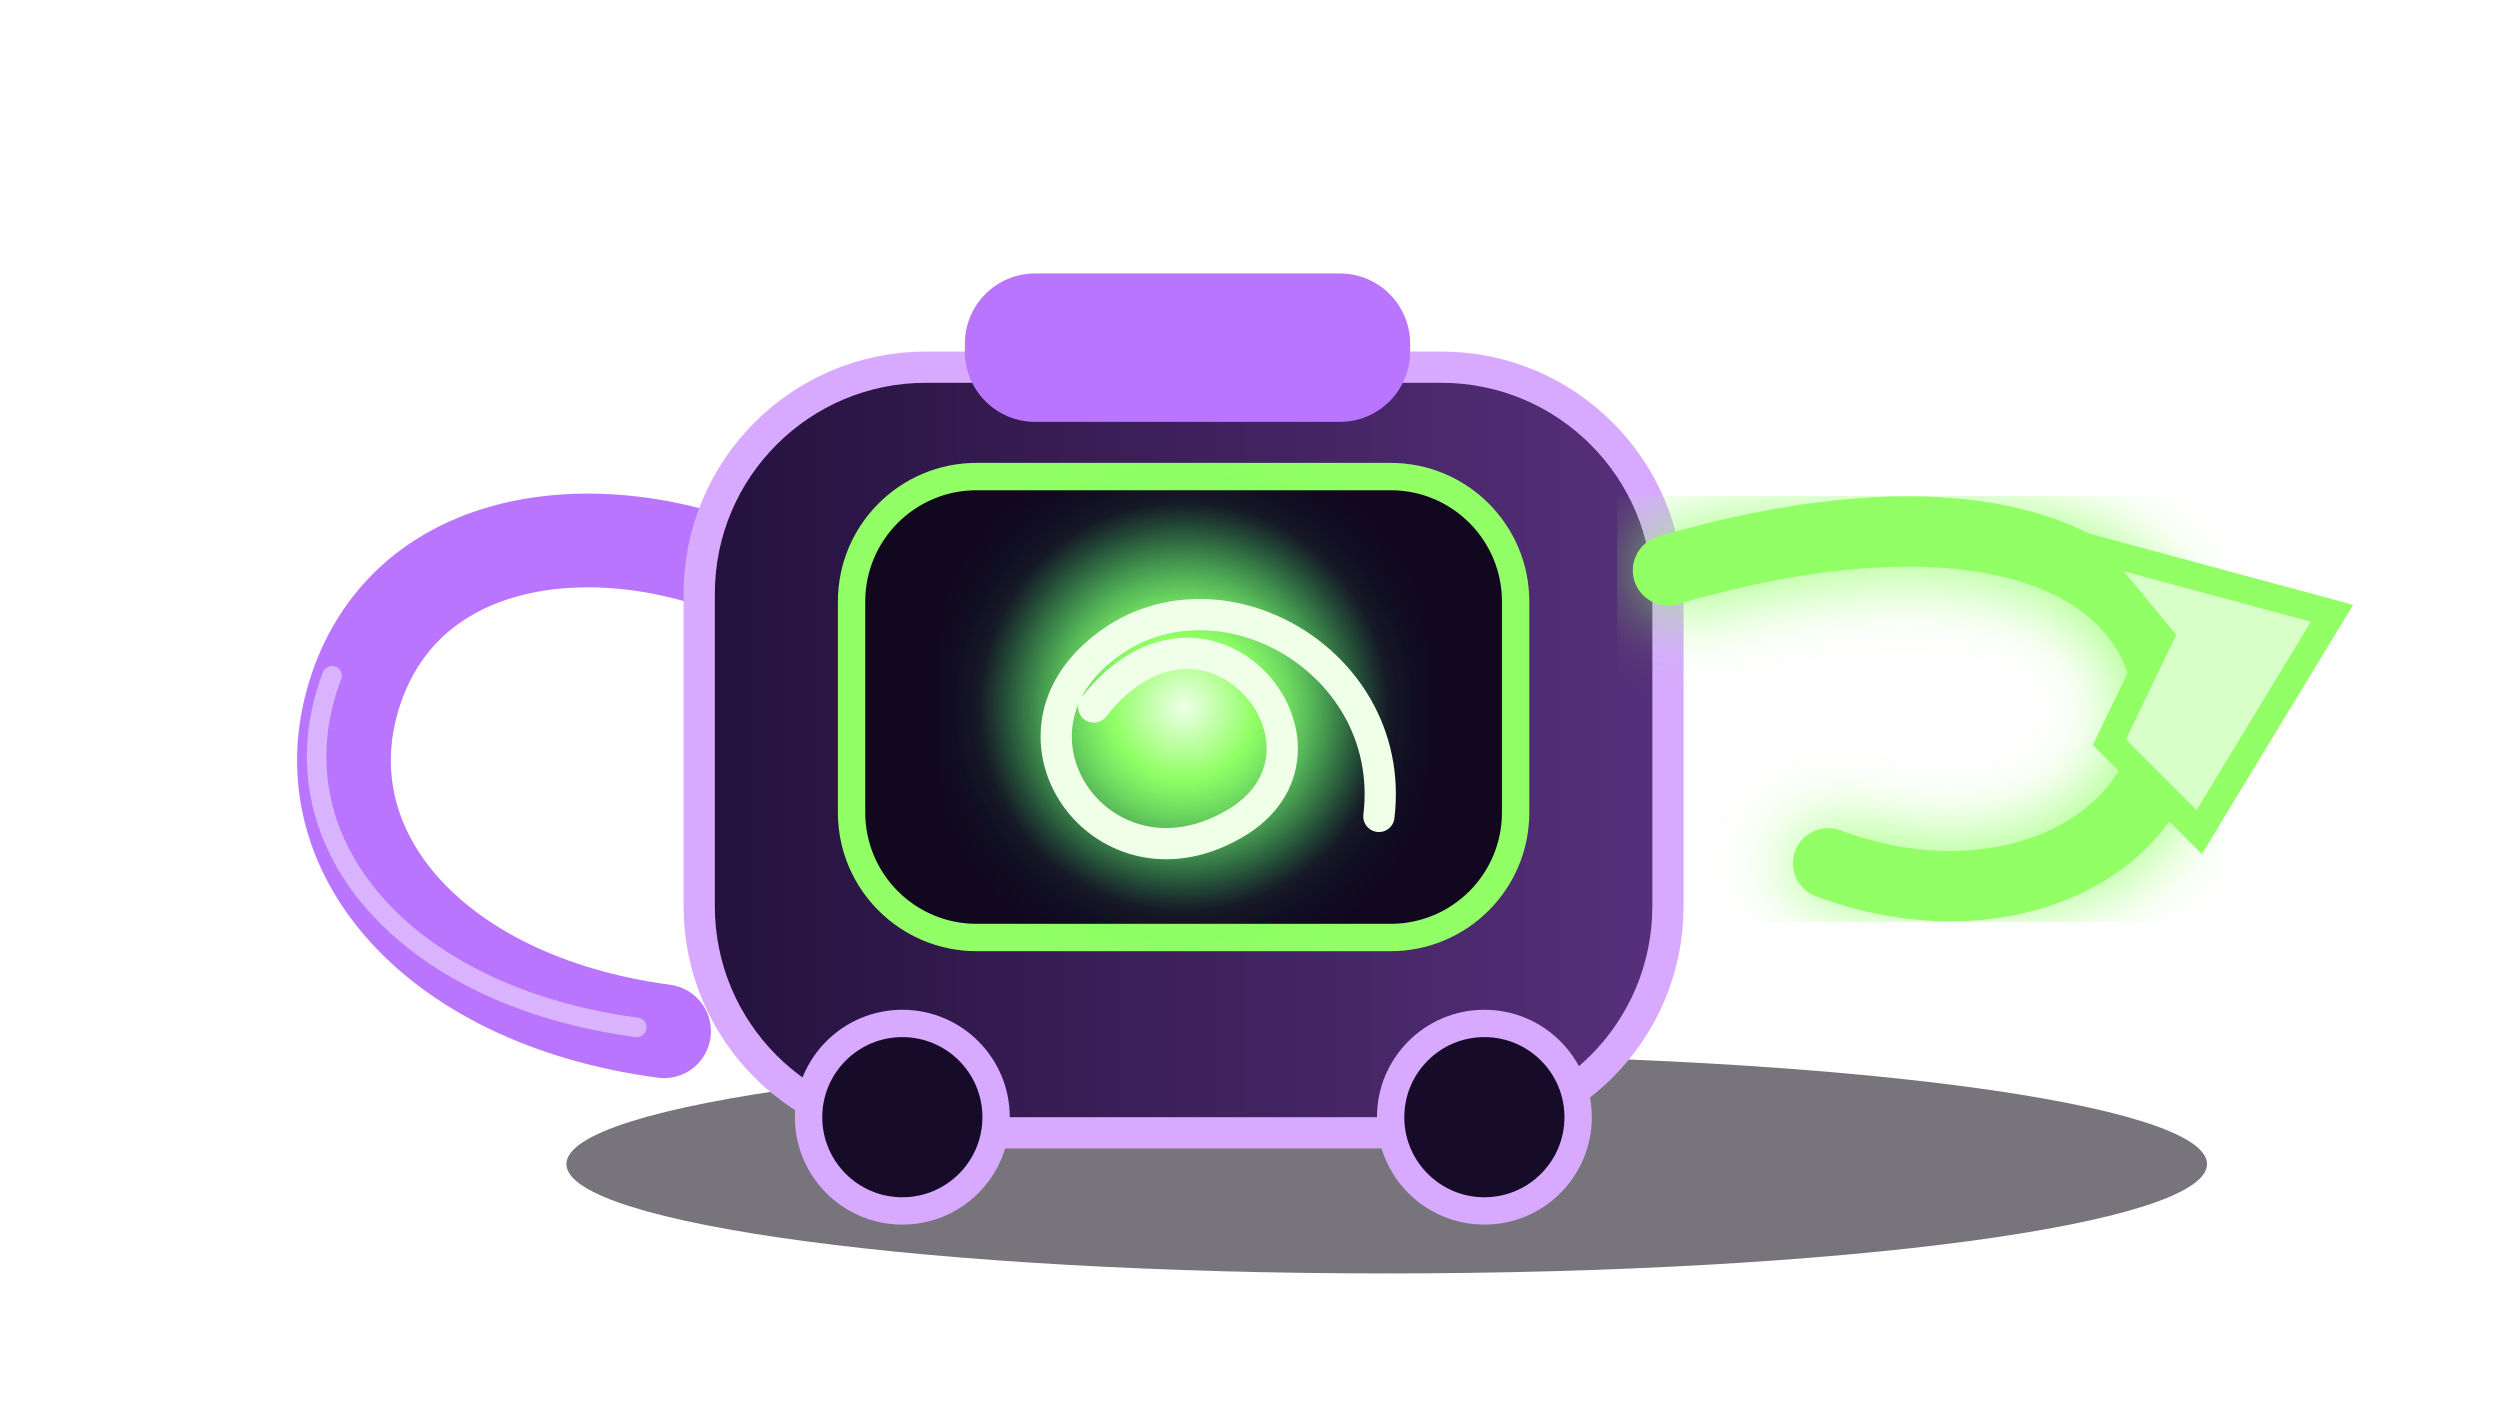
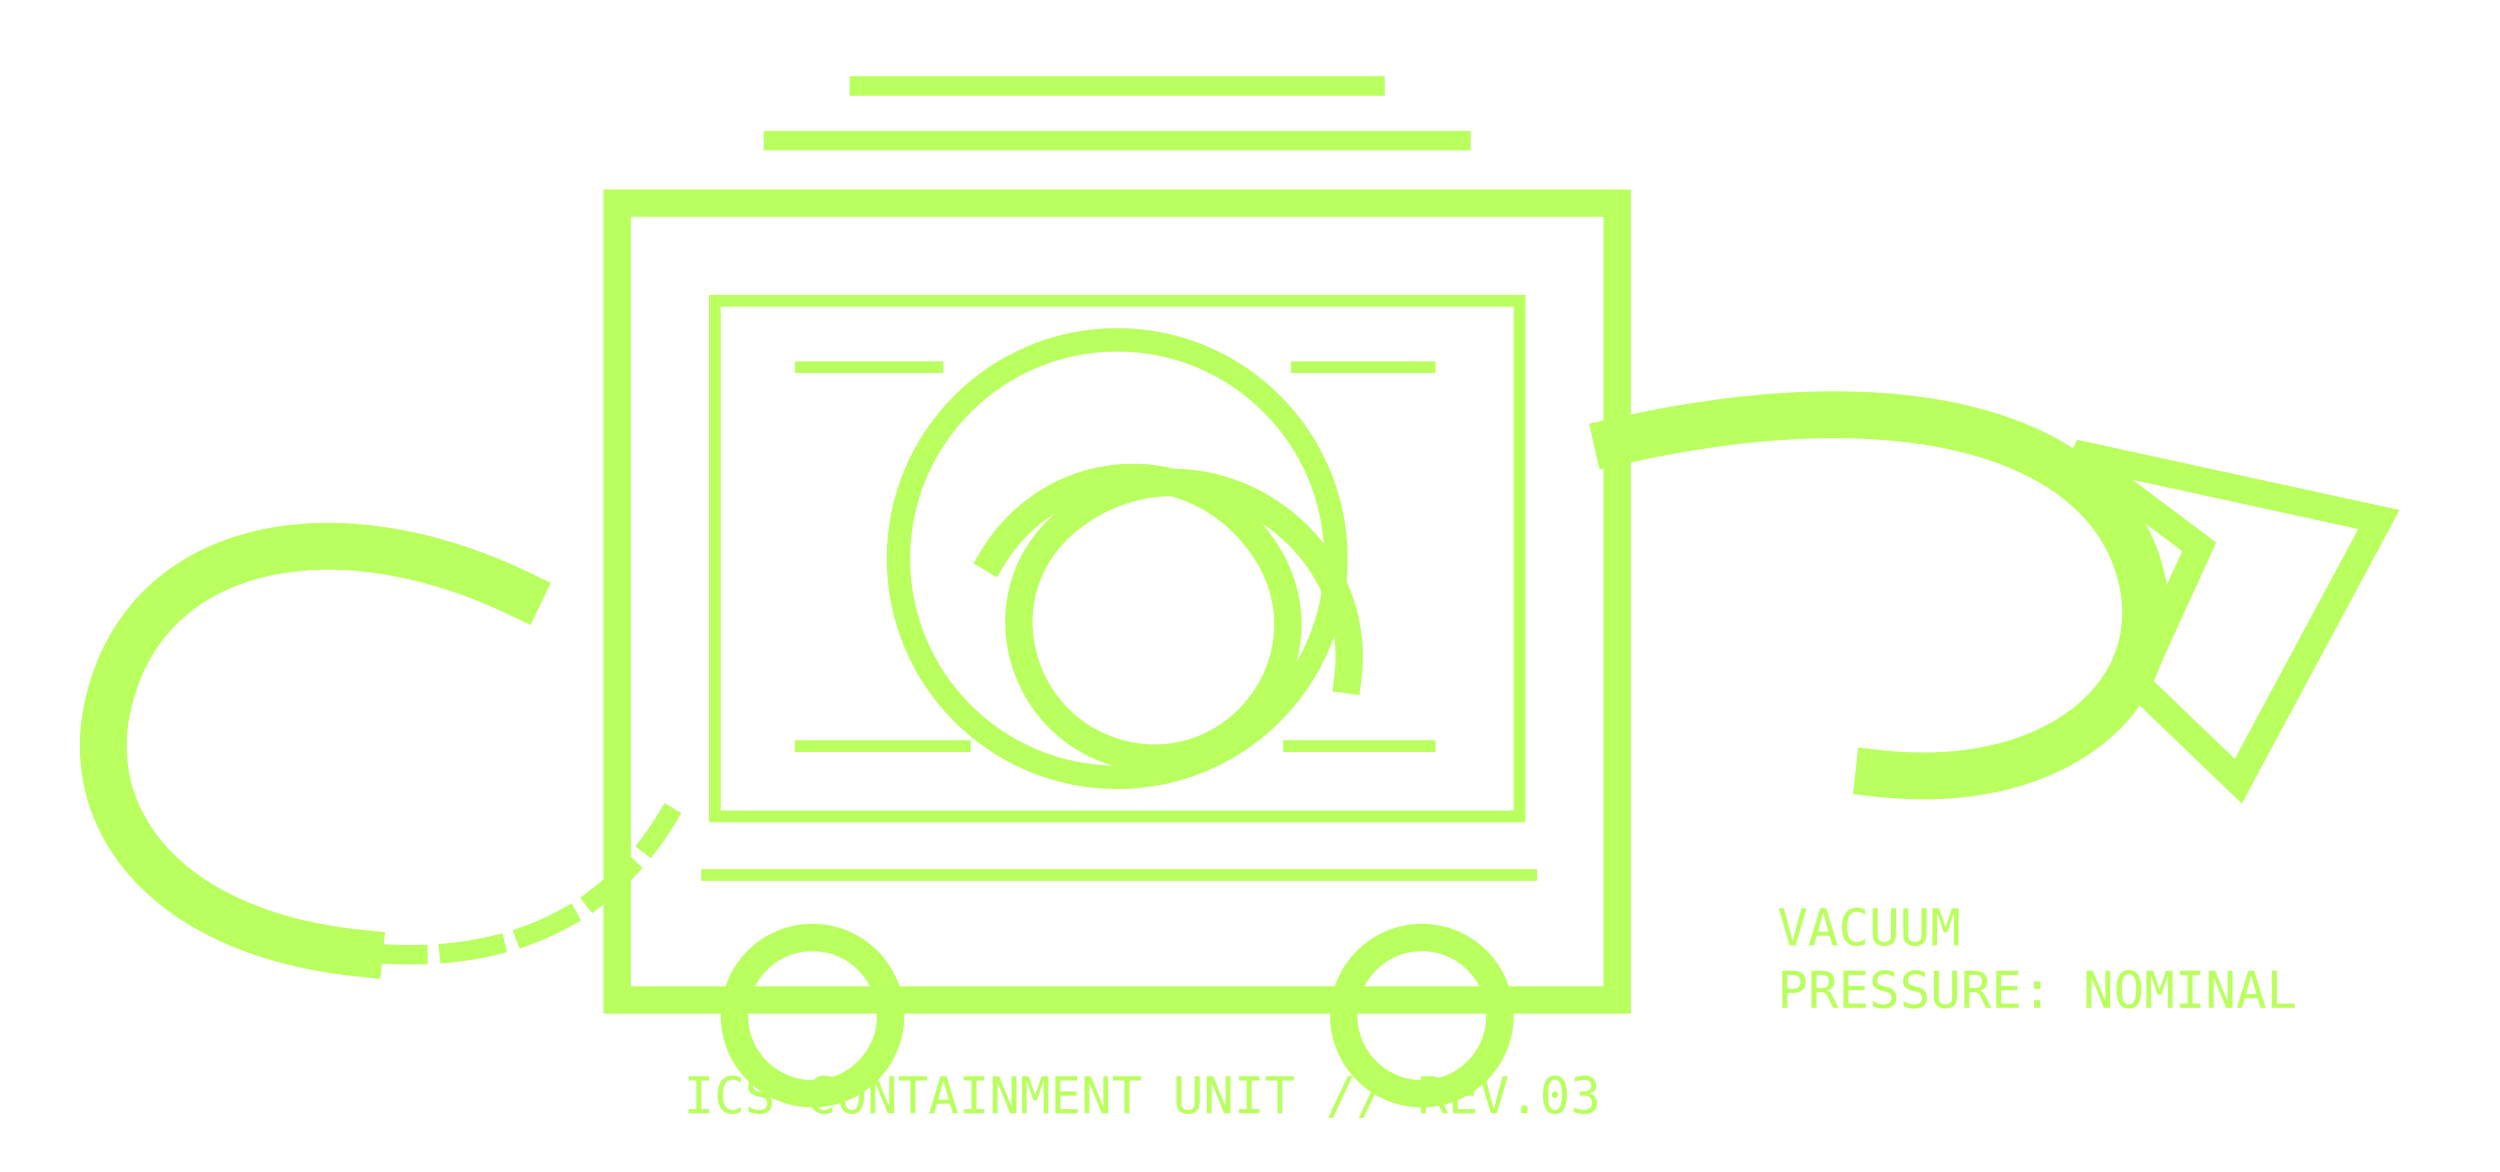
- <svg xmlns="http://www.w3.org/2000/svg" viewBox="0 0 640 360" role="img">
-   <defs>
-     <linearGradient id="canister" x1="0" x2="1">
-       <stop offset="0" stop-color="#24113d" />
-       <stop offset="1" stop-color="#57307b" />
-     </linearGradient>
-     <radialGradient id="energy">
-       <stop offset="0" stop-color="#efffe8" />
-       <stop offset=".35" stop-color="#91ff65" />
-       <stop offset="1" stop-color="#26b564" stop-opacity="0" />
-     </radialGradient>
-     <filter id="glow">
-       <feGaussianBlur stdDeviation="10" result="blur" />
-       <feMerge>
-         <feMergeNode in="blur" />
-         <feMergeNode in="SourceGraphic" />
-       </feMerge>
-     </filter>
-   </defs>
-   <ellipse cx="355" cy="298" rx="210" ry="28" fill="#08040f" opacity=".55" />
-   <path d="M170 264c-60-8-94-48-78-90 17-44 76-43 113-20" fill="none" stroke="#ba75ff" stroke-width="24" stroke-linecap="round" />
-   <path d="M163 263c-60-8-94-48-78-90" fill="none" stroke="#e8cdff" stroke-width="5" stroke-linecap="round" opacity=".7" />
-   <rect x="179" y="94" width="248" height="196" rx="58" fill="url(#canister)" stroke="#d7aaff" stroke-width="8" />
-   <rect x="218" y="122" width="170" height="118" rx="32" fill="#110820" stroke="#91ff65" stroke-width="7" />
-   <circle cx="303" cy="181" r="52" fill="url(#energy)" filter="url(#glow)" />
-   <path d="M280 181c30-38 70 13 34 31-31 16-58-20-35-43 28-28 79-2 74 40" fill="none" stroke="#efffe8" stroke-width="8" stroke-linecap="round" />
-   <rect x="247" y="70" width="114" height="38" rx="18" fill="#ba75ff" />
-   <path d="M427 146c72-21 118-7 127 26 10 38-35 68-86 49" fill="none" stroke="#91ff65" stroke-width="18" stroke-linecap="round" filter="url(#glow)" />
-   <path d="m534 140 63 17-34 56-23-23 13-27z" fill="#d8ffc8" stroke="#91ff65" stroke-width="7" />
-   <circle cx="231" cy="286" r="24" fill="#170b2a" stroke="#d7aaff" stroke-width="7" />
-   <circle cx="380" cy="286" r="24" fill="#170b2a" stroke="#d7aaff" stroke-width="7" />
+ <svg xmlns="http://www.w3.org/2000/svg" viewBox="0 0 640 300" role="img">
+   <g fill="none" stroke="#b9ff5e" stroke-linecap="square" stroke-linejoin="miter">
+     <path d="M92 244c-49-5-72-34-64-65 10-40 57-50 105-27" stroke-width="12" />
+     <path d="M95 244c36 3 61-10 76-35" stroke-width="5" stroke-dasharray="12 8" />
+     <rect x="158" y="52" width="256" height="204" stroke-width="7" />
+     <rect x="183" y="77" width="206" height="132" stroke-width="3" />
+     <circle cx="286" cy="143" r="56" stroke-width="6" />
+     <path d="M254 143c15-25 49-28 67-6 21 25 1 59-28 57-32-3-44-43-18-62 31-23 75 4 70 42" stroke-width="7" />
+     <path d="M414 113c75-17 125-1 134 34 8 31-22 56-67 51" stroke-width="12" />
+     <path d="m531 116 78 17-36 67-26-25 16-35z" stroke-width="7" />
+     <path d="M198 36h176M220 22h132" stroke-width="5" />
+     <circle cx="208" cy="260" r="20" stroke-width="7" />
+     <circle cx="364" cy="260" r="20" stroke-width="7" />
+     <path d="M181 224h211M205 94h35M332 94h34M205 191h42M330 191h36" stroke-width="3" />
+   </g>
+   <g fill="#b9ff5e" font-family="monospace" font-size="13">
+     <text x="175" y="285">ICS CONTAINMENT UNIT // REV.03</text>
+     <text x="455" y="242">VACUUM</text>
+     <text x="455" y="258">PRESSURE: NOMINAL</text>
+   </g>
</svg>
